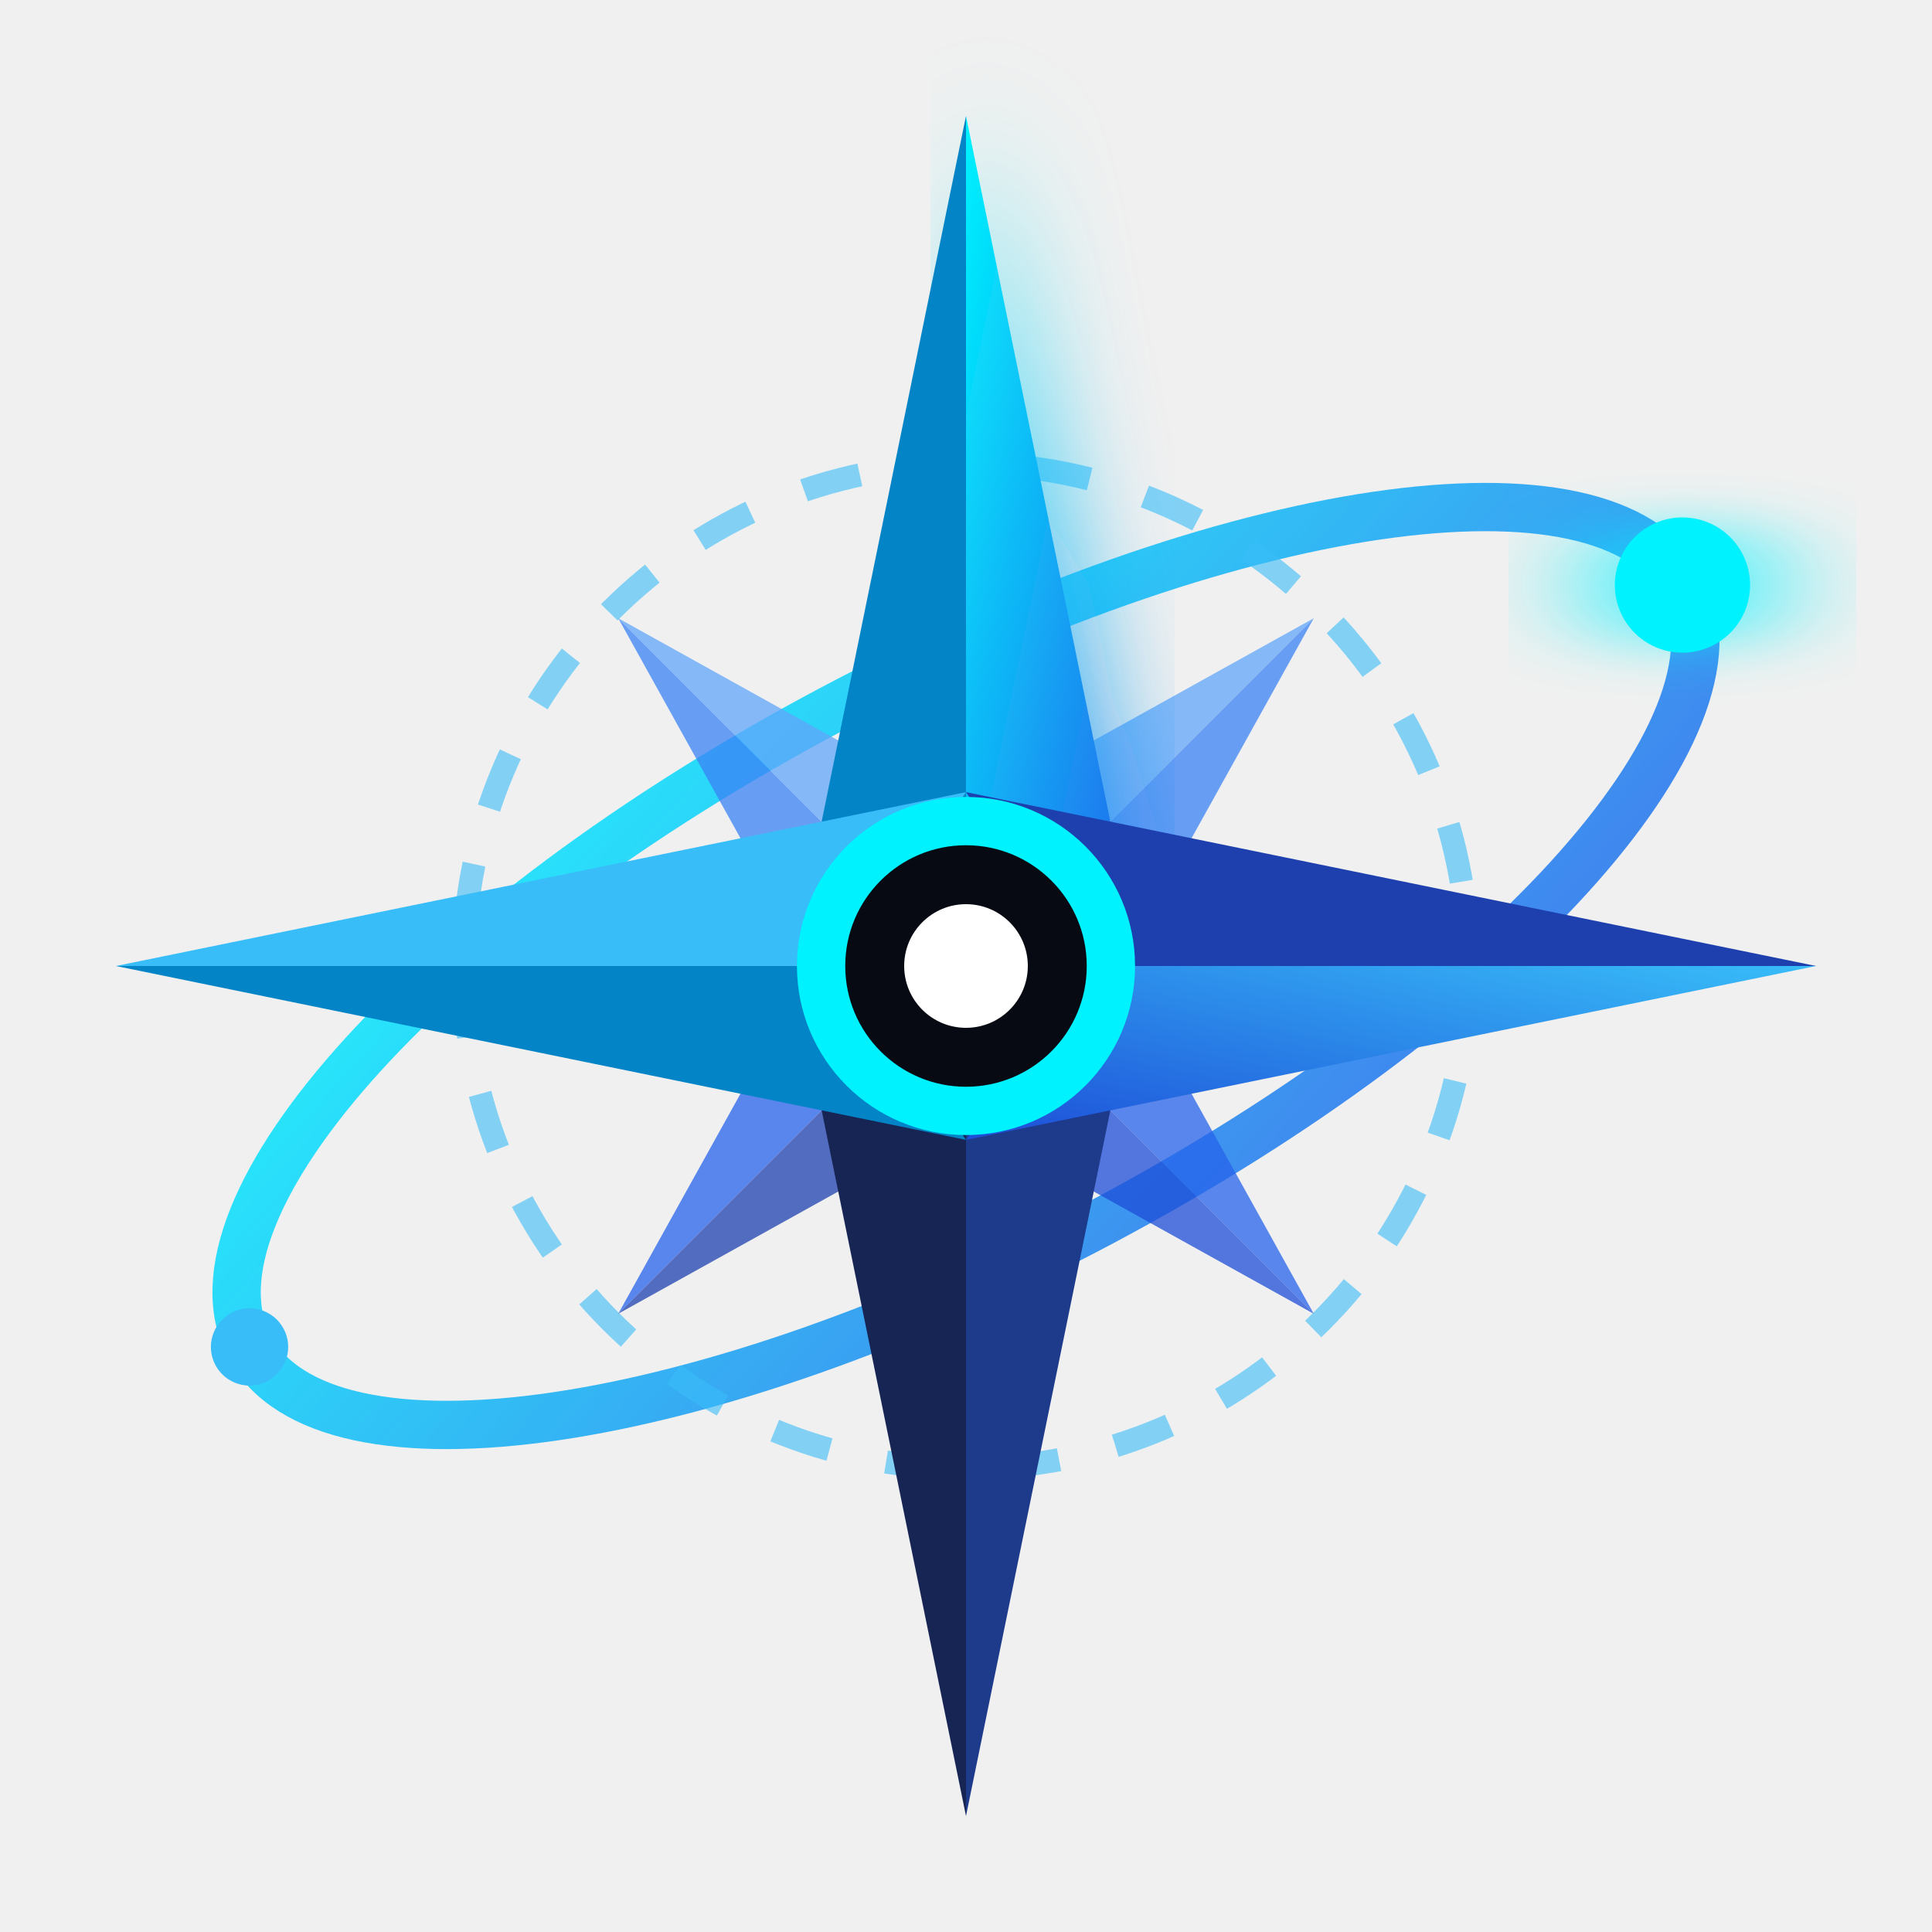
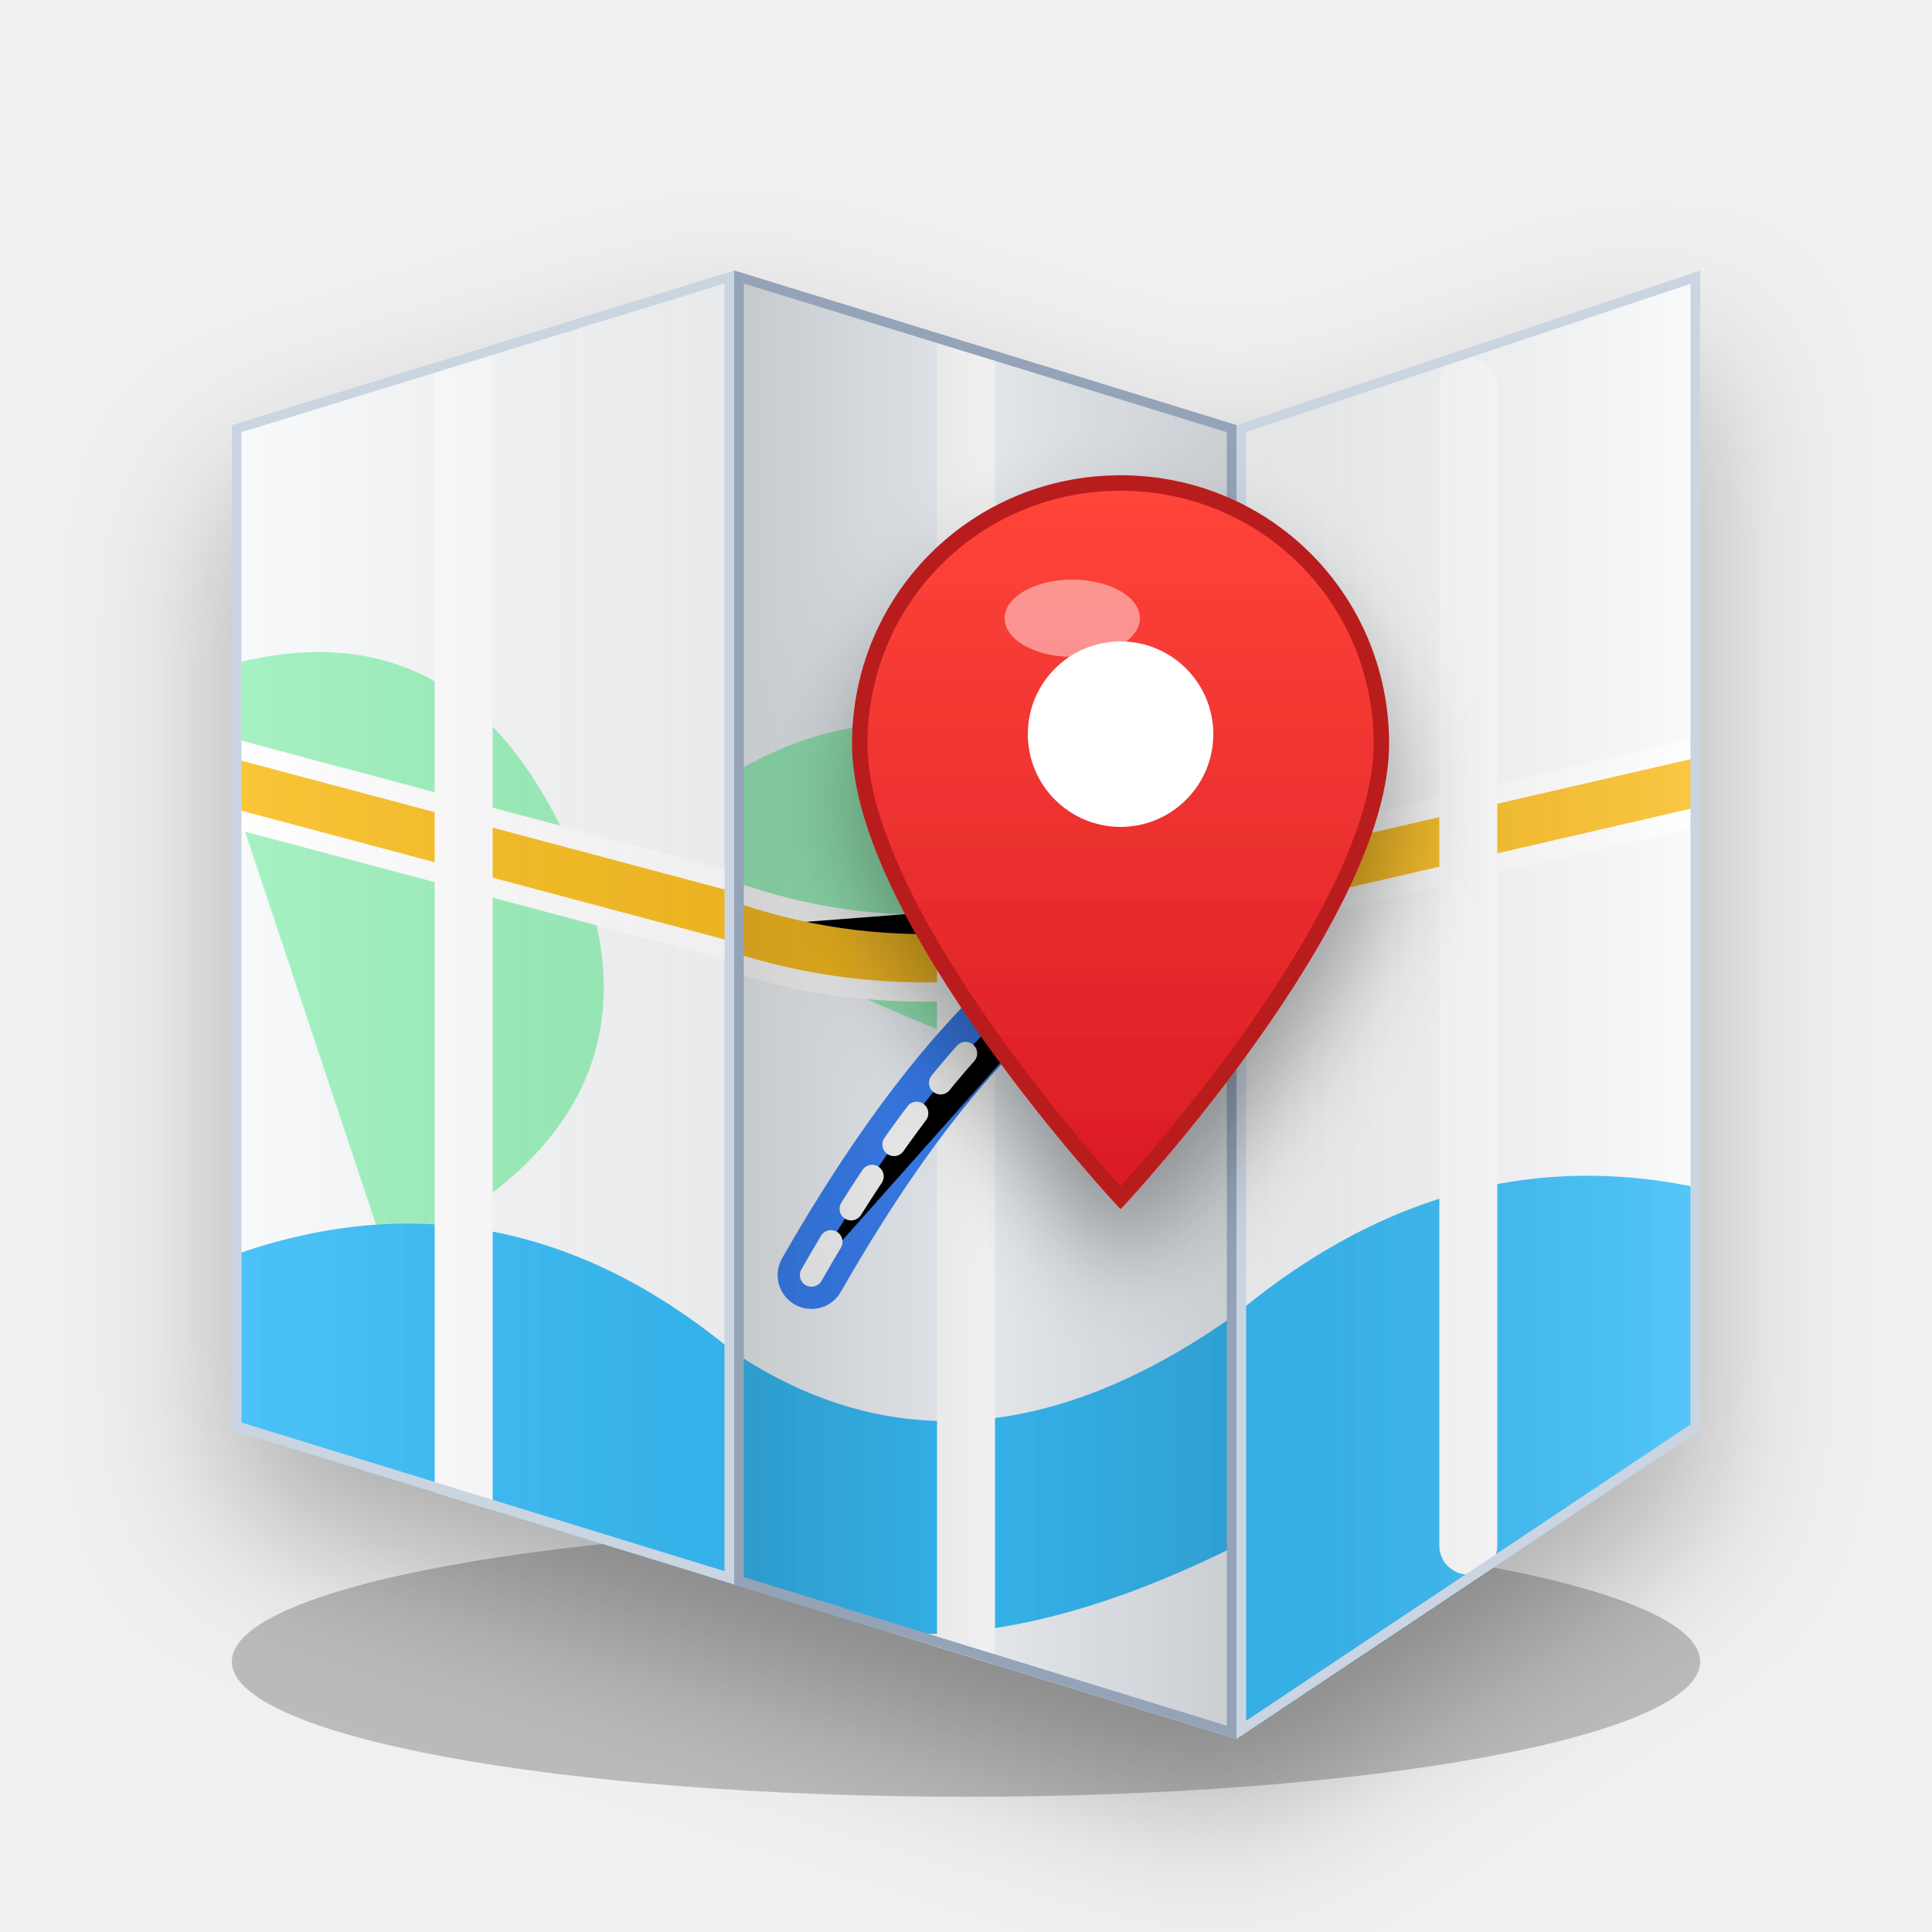
<svg xmlns="http://www.w3.org/2000/svg" viewBox="0 0 100 100" width="100%" height="100%">
  <defs>
-     <linearGradient id="primaryGrad" x1="0%" y1="0%" x2="100%" y2="100%">
-       <stop offset="0%" stop-color="#00f2fe" />
-       <stop offset="100%" stop-color="#2563eb" />
+     <filter id="macShadow" x="-15%" y="-15%" width="130%" height="135%">
+       <feDropShadow dx="0" dy="4" stdDeviation="4" flood-color="#000000" flood-opacity="0.28" />
+     </filter>
+     <filter id="pinShadow" x="-20%" y="-20%" width="140%" height="140%">
+       <feDropShadow dx="0" dy="3" stdDeviation="2.5" flood-color="#000000" flood-opacity="0.35" />
+     </filter>
+     <clipPath id="panelLeftClip">
+       <polygon points="12,22 38,14 38,82 12,74" />
+     </clipPath>
+     <clipPath id="panelCenterClip">
+       <polygon points="38,14 64,22 64,90 38,82" />
+     </clipPath>
+     <clipPath id="panelRightClip">
+       <polygon points="64,22 88,14 88,74 64,90" />
+     </clipPath>
+     <linearGradient id="pinGrad" x1="0%" y1="0%" x2="0%" y2="100%">
+       <stop offset="0%" stop-color="#ff453a" />
+       <stop offset="100%" stop-color="#d91b24" />
    </linearGradient>
-     <linearGradient id="secondaryGrad" x1="100%" y1="0%" x2="0%" y2="100%">
-       <stop offset="0%" stop-color="#38bdf8" />
-       <stop offset="100%" stop-color="#1d4ed8" />
+     <linearGradient id="centerFoldGrad" x1="0%" y1="0%" x2="100%" y2="0%">
+       <stop offset="0%" stop-color="#000000" stop-opacity="0.18" />
+       <stop offset="50%" stop-color="#000000" stop-opacity="0.06" />
+       <stop offset="100%" stop-color="#000000" stop-opacity="0.16" />
    </linearGradient>
-     <linearGradient id="accentGrad" x1="0%" y1="100%" x2="100%" y2="0%">
-       <stop offset="0%" stop-color="#1e40af" />
-       <stop offset="100%" stop-color="#0284c7" />
+     <linearGradient id="leftPanelGrad" x1="0%" y1="0%" x2="100%" y2="0%">
+       <stop offset="0%" stop-color="#ffffff" stop-opacity="0.1" />
+       <stop offset="100%" stop-color="#000000" stop-opacity="0.06" />
    </linearGradient>
-     <filter id="glow" x="-20%" y="-20%" width="140%" height="140%">
-       <feGaussianBlur stdDeviation="3" result="blur" />
-       <feComposite in="SourceGraphic" in2="blur" operator="over" />
-     </filter>
+     <linearGradient id="rightPanelGrad" x1="0%" y1="0%" x2="100%" y2="0%">
+       <stop offset="0%" stop-color="#000000" stop-opacity="0.08" />
+       <stop offset="100%" stop-color="#ffffff" stop-opacity="0.15" />
+     </linearGradient>
  </defs>
-   <g transform="rotate(-28 50 50)">
-     <ellipse cx="50" cy="50" rx="42" ry="15" fill="none" stroke="url(#primaryGrad)" stroke-width="2.5" opacity="0.85" />
-     <circle cx="92" cy="50" r="3.5" fill="#00f2fe" filter="url(#glow)" />
-     <circle cx="8" cy="50" r="2" fill="#38bdf8" />
+   <ellipse cx="50" cy="86" rx="38" ry="7" fill="#000000" opacity="0.22" />
+   <g filter="url(#macShadow)">
+     <g clip-path="url(#panelLeftClip)">
+       <polygon points="12,22 38,14 38,82 12,74" fill="#f8fafc" />
+       <path d="M 10,35 Q 24,30 30,45 Q 35,58 20,65 Z" fill="#86efac" opacity="0.8" />
+       <path d="M 12,65 Q 26,60 38,70 L 38,82 L 12,74 Z" fill="#38bdf8" />
+       <path d="M 10,40 L 40,48" stroke="#ffffff" stroke-width="4.5" stroke-linecap="round" />
+       <path d="M 10,40 L 40,48" stroke="#fbbf24" stroke-width="2.5" stroke-linecap="round" />
+       <path d="M 24,18 L 24,80" stroke="#ffffff" stroke-width="3" stroke-linecap="round" />
+       <polygon points="12,22 38,14 38,82 12,74" fill="url(#leftPanelGrad)" />
+       <polygon points="12,22 38,14 38,82 12,74" fill="none" stroke="#cbd5e1" stroke-width="1" />
+     </g>
+     <g clip-path="url(#panelCenterClip)">
+       <polygon points="38,14 64,22 64,90 38,82" fill="#f1f5f9" />
+       <path d="M 38,40 Q 48,34 60,42 L 56,56 Q 44,52 38,48 Z" fill="#86efac" opacity="0.8" />
+       <path d="M 38,70 Q 50,78 64,68 L 64,80 Q 48,88 38,82 Z" fill="#38bdf8" />
+       <path d="M 38,48 Q 50,52 64,46" stroke="#ffffff" stroke-width="4.5" stroke-linecap="round" />
+       <path d="M 38,48 Q 50,52 64,46" stroke="#fbbf24" stroke-width="2.5" stroke-linecap="round" />
+       <path d="M 50,18 L 50,86" stroke="#ffffff" stroke-width="3" stroke-linecap="round" />
+       <path d="M 42,66 Q 50,52 58,48" stroke="#3b82f6" stroke-width="3.5" stroke-linecap="round" stroke-dasharray="1 0" />
+       <path d="M 42,66 Q 50,52 58,48" stroke="#ffffff" stroke-width="1.2" stroke-linecap="round" stroke-dasharray="2 2" />
+       <polygon points="38,14 64,22 64,90 38,82" fill="url(#centerFoldGrad)" />
+       <polygon points="38,14 64,22 64,90 38,82" fill="none" stroke="#94a3b8" stroke-width="1" />
+     </g>
+     <g clip-path="url(#panelRightClip)">
+       <polygon points="64,22 88,14 88,74 64,90" fill="#f8fafc" />
+       <path d="M 64,68 Q 76,58 90,62 L 90,75 L 64,90 Z" fill="#38bdf8" />
+       <path d="M 64,46 L 90,40" stroke="#ffffff" stroke-width="4.5" stroke-linecap="round" />
+       <path d="M 64,46 L 90,40" stroke="#fbbf24" stroke-width="2.5" stroke-linecap="round" />
+       <path d="M 76,20 L 76,80" stroke="#ffffff" stroke-width="3" stroke-linecap="round" />
+       <polygon points="64,22 88,14 88,74 64,90" fill="url(#rightPanelGrad)" />
+       <polygon points="64,22 88,14 88,74 64,90" fill="none" stroke="#cbd5e1" stroke-width="1" />
+     </g>
  </g>
-   <circle cx="50" cy="50" r="26" fill="none" stroke="#38bdf8" stroke-width="1.2" stroke-dasharray="3,3" opacity="0.6" />
-   <polygon points="50,50 68,32 50,42" fill="#60a5fa" opacity="0.75" />
-   <polygon points="50,50 68,32 58,50" fill="#3b82f6" opacity="0.75" />
-   <polygon points="50,50 68,68 58,50" fill="#2563eb" opacity="0.75" />
-   <polygon points="50,50 68,68 50,58" fill="#1d4ed8" opacity="0.75" />
-   <polygon points="50,50 32,68 50,58" fill="#1e40af" opacity="0.75" />
-   <polygon points="50,50 32,68 42,50" fill="#2563eb" opacity="0.75" />
-   <polygon points="50,50 32,32 42,50" fill="#3b82f6" opacity="0.75" />
-   <polygon points="50,50 32,32 50,42" fill="#60a5fa" opacity="0.75" />
-   <polygon points="50,6 59,50 50,44" fill="url(#primaryGrad)" filter="url(#glow)" />
-   <polygon points="50,6 41,50 50,44" fill="#0284c7" />
-   <polygon points="50,94 59,50 50,56" fill="#1e3a8a" />
-   <polygon points="50,94 41,50 50,56" fill="#172554" />
-   <polygon points="94,50 50,59 56,50" fill="url(#secondaryGrad)" />
-   <polygon points="94,50 50,41 56,50" fill="#1e40af" />
-   <polygon points="6,50 50,41 44,50" fill="#38bdf8" />
-   <polygon points="6,50 50,59 44,50" fill="#0284c7" />
-   <circle cx="50" cy="50" r="7.5" fill="#070a13" stroke="#00f2fe" stroke-width="2.5" />
-   <circle cx="50" cy="50" r="3.2" fill="#ffffff" />
+   <g filter="url(#pinShadow)">
+     <path d="M 58,25               C 50.5,25 44.5,31 44.5,38.5               C 44.5,47.5 58,62 58,62               C 58,62 71.5,47.5 71.5,38.5               C 71.5,31 65.5,25 58,25 Z" fill="url(#pinGrad)" stroke="#b91c1c" stroke-width="0.8" />
+     <circle cx="58" cy="38" r="4.8" fill="#ffffff" />
+     <ellipse cx="55.5" cy="32" rx="3.5" ry="2" fill="#ffffff" opacity="0.45" />
+   </g>
</svg>
